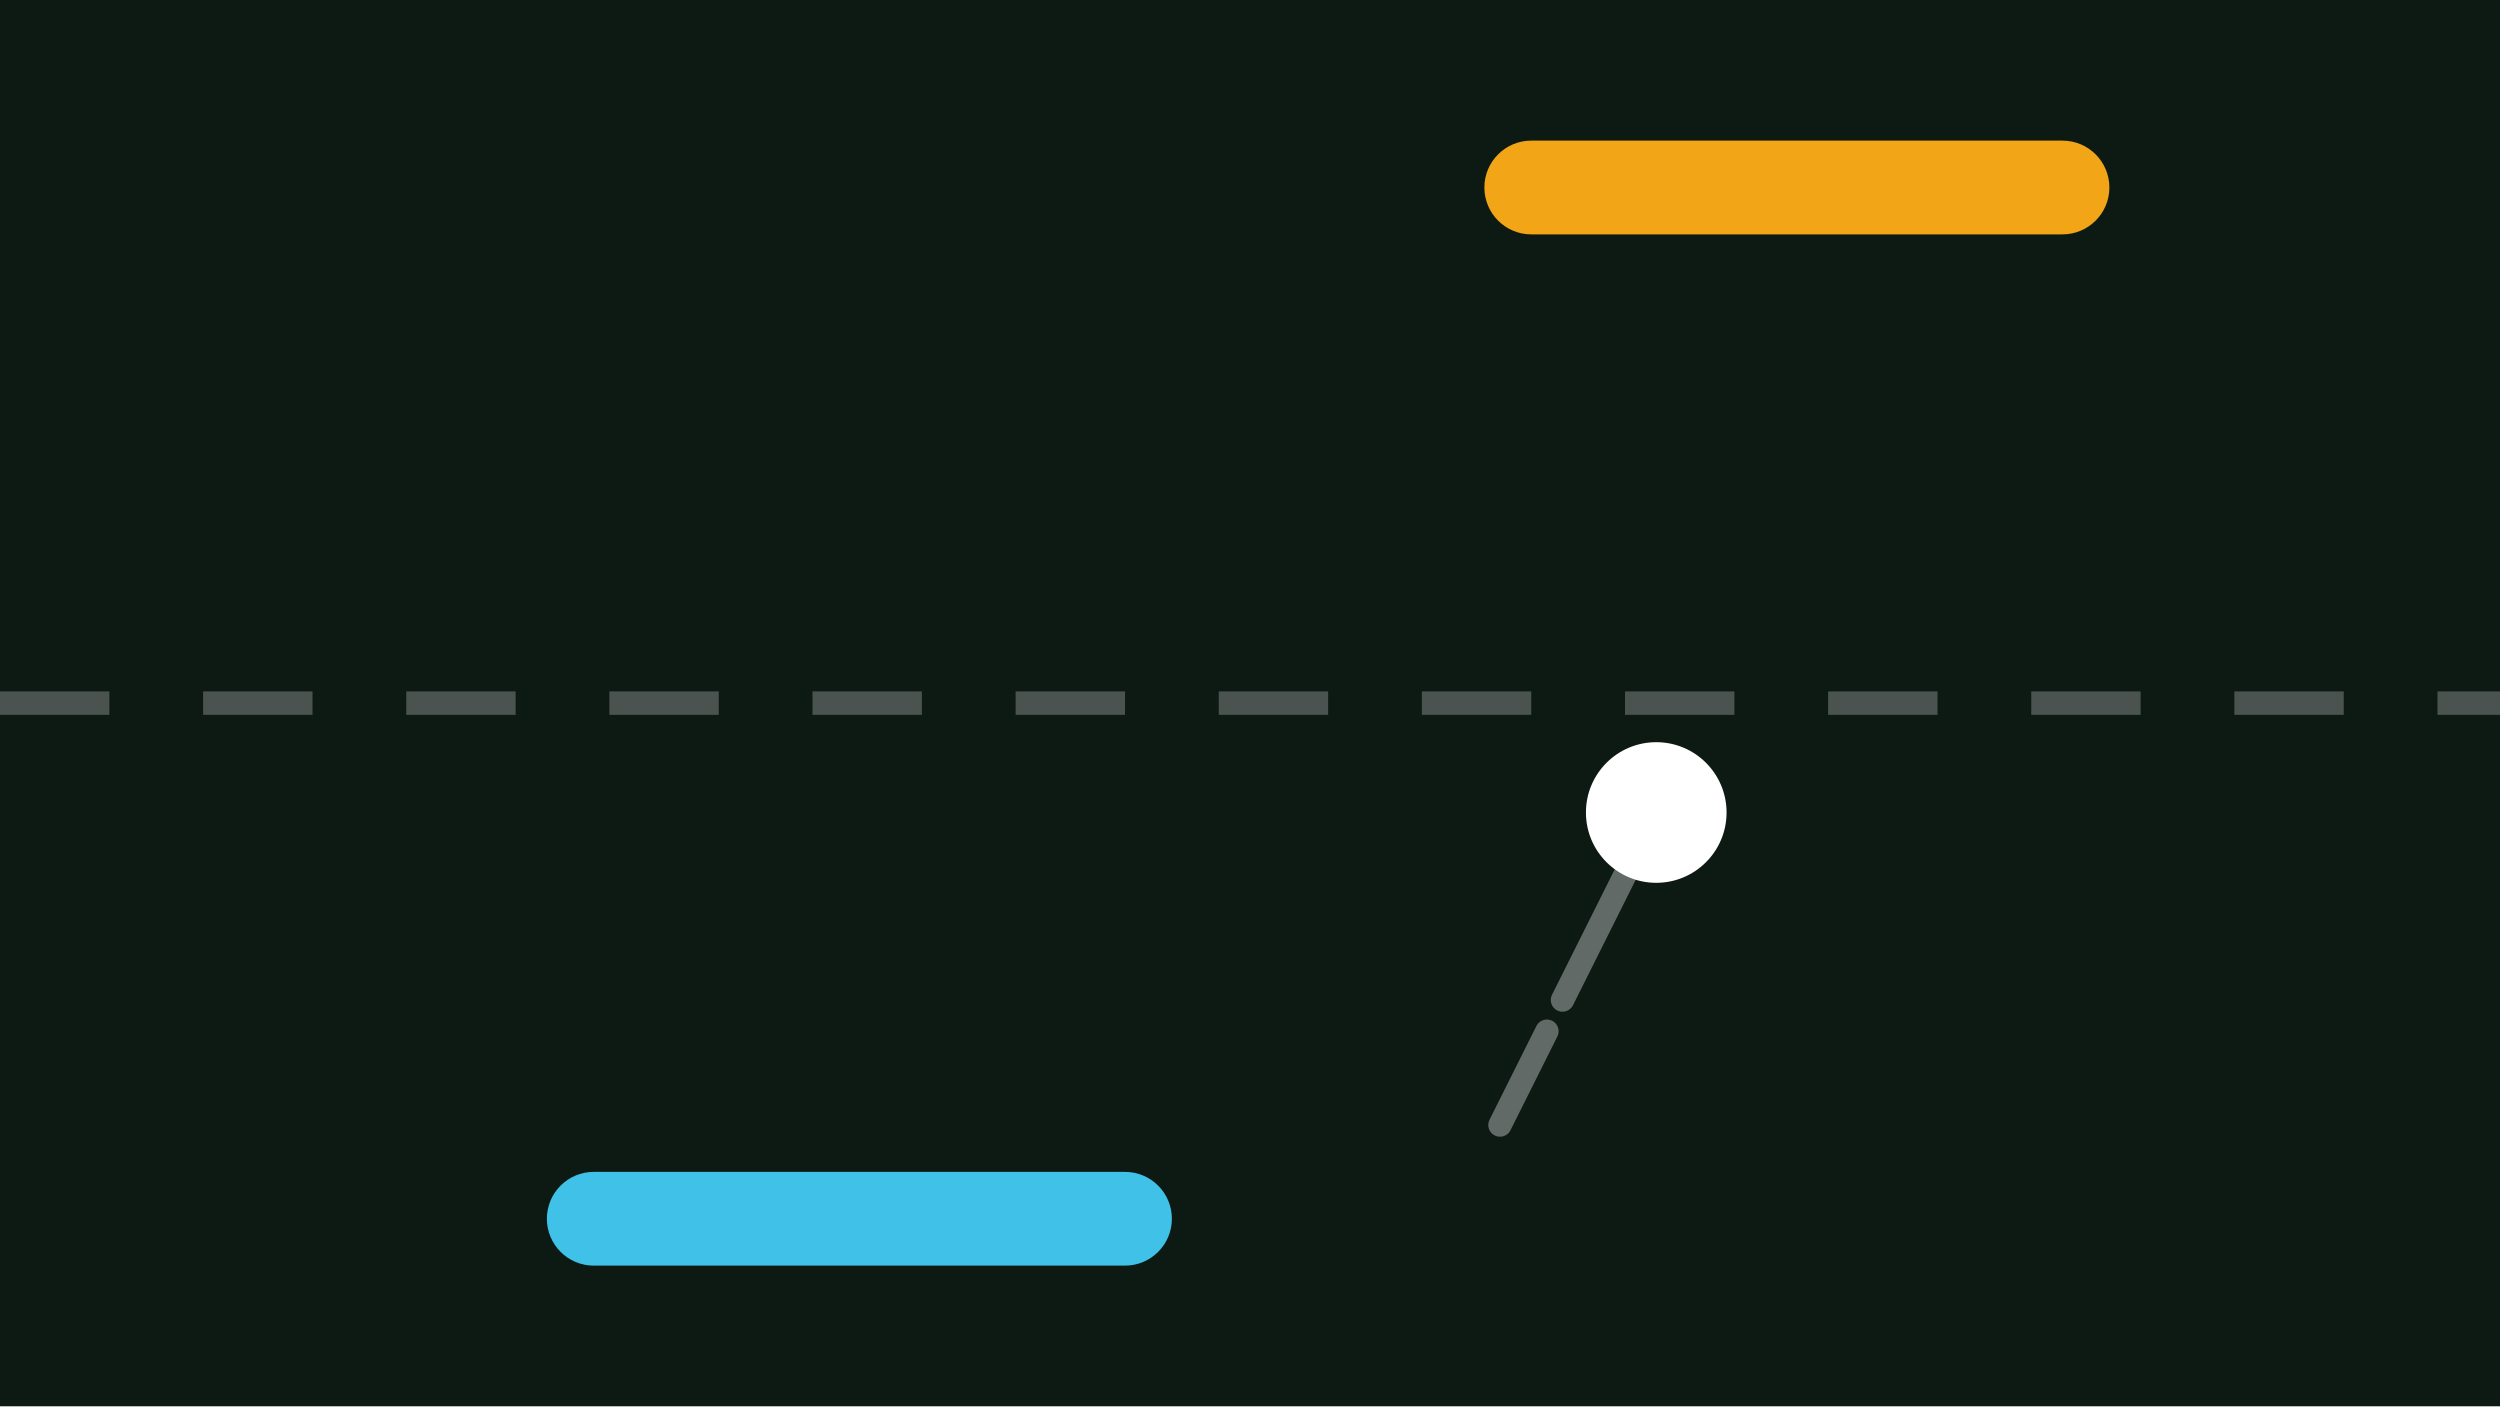
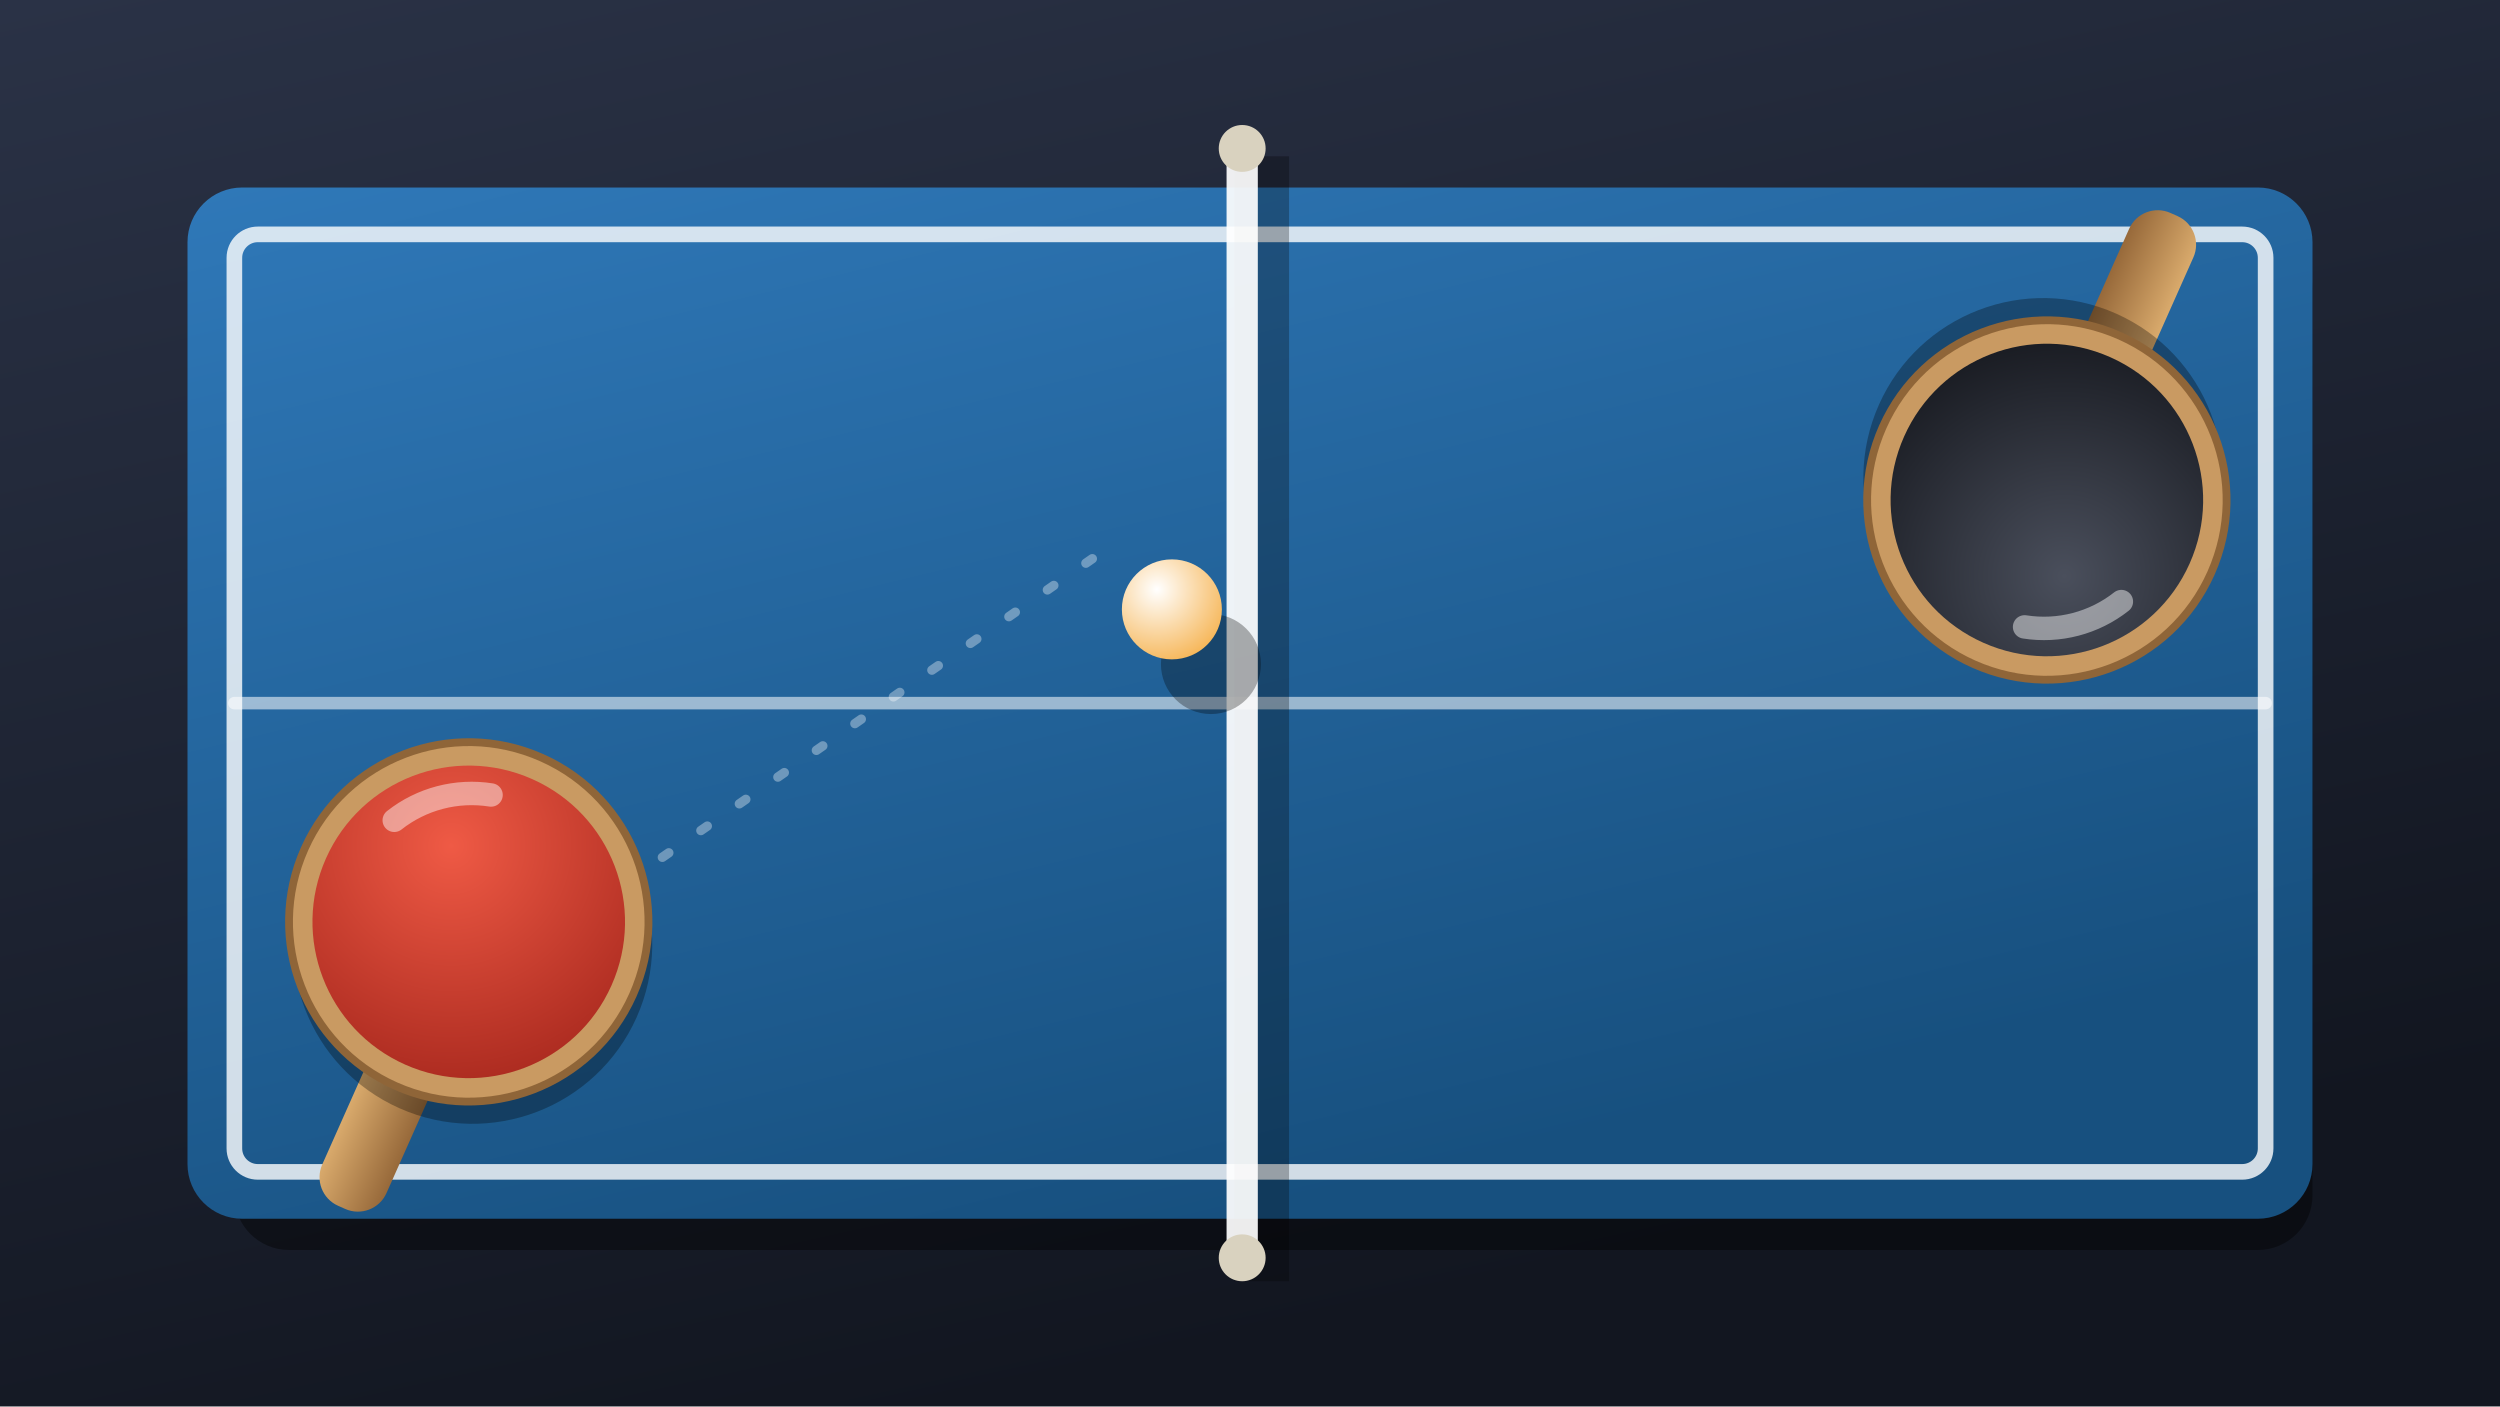
<svg xmlns="http://www.w3.org/2000/svg" width="320" height="180" viewBox="0 0 320 180">
-   <rect width="320" height="180" fill="#0d1a14" />
-   <path d="M0 90h320" stroke="rgba(255,255,255,.25)" stroke-width="3" stroke-dasharray="14 12" />
-   <rect x="190" y="18" width="80" height="12" rx="6" fill="#f2a516" />
-   <rect x="70" y="150" width="80" height="12" rx="6" fill="#3fc1e8" />
-   <circle cx="212" cy="104" r="9" fill="#fff" />
-   <path d="M200 128l8-16M192 144l6-12" stroke="rgba(255,255,255,.35)" stroke-width="3" stroke-linecap="round" />
+   <rect width="320" height="180" fill="#121620" />
+   <defs>
+     <linearGradient id="paddles-floor" x1="0" y1="0" x2="0.4" y2="1">
+       <stop offset="0" stop-color="#2a3246" />
+       <stop offset="1" stop-color="#121620" />
+     </linearGradient>
+     <linearGradient id="paddles-table" x1="0" y1="0" x2="0.5" y2="1">
+       <stop offset="0" stop-color="#2f78b8" />
+       <stop offset="1" stop-color="#17507f" />
+     </linearGradient>
+     <linearGradient id="paddles-handle" x1="0" y1="0" x2="1" y2="0">
+       <stop offset="0" stop-color="#d9aa6c" />
+       <stop offset="1" stop-color="#97693a" />
+     </linearGradient>
+     <radialGradient id="paddles-red" cx="0.35" cy="0.3" r="0.85" fx="0.35" fy="0.3">
+       <stop offset="0" stop-color="#ef5a45" />
+       <stop offset="1" stop-color="#a5261c" />
+     </radialGradient>
+     <radialGradient id="paddles-black" cx="0.35" cy="0.3" r="0.85" fx="0.35" fy="0.3">
+       <stop offset="0" stop-color="#4a4f5c" />
+       <stop offset="1" stop-color="#14161c" />
+     </radialGradient>
+     <radialGradient id="paddles-ball" cx="0.35" cy="0.3" r="0.75" fx="0.35" fy="0.3">
+       <stop offset="0" stop-color="#fff" />
+       <stop offset="1" stop-color="#f6b75a" />
+     </radialGradient>
+   </defs>
+   <rect x="0" y="0" width="320" height="180" fill="url(#paddles-floor)" />
+   <rect x="30" y="30" width="266" height="130" rx="7" fill="rgba(0,0,0,0.4)" />
+   <rect x="24" y="24" width="272" height="132" rx="7" fill="url(#paddles-table)" />
+   <rect x="30" y="30" width="260" height="120" rx="3" fill="none" stroke="#fff" stroke-opacity="0.8" stroke-width="2" />
+   <path d="M30 90L290 90" stroke="#fff" stroke-width="1.6" stroke-linecap="round" fill="none" stroke-opacity="0.55" />
+   <rect x="158" y="20" width="7" height="144" fill="rgba(0,0,0,0.28)" />
+   <rect x="157" y="19" width="4" height="142" fill="#fff" fill-opacity="0.92" />
+   <circle cx="159" cy="19" r="3" fill="#d9d2bf" />
+   <circle cx="159" cy="161" r="3" fill="#d9d2bf" />
+   <g stroke="#fff" stroke-opacity="0.35" stroke-width="1.2" stroke-dasharray="1 5" stroke-linecap="round">
+     <path d="M70 120L142 70" />
+   </g>
+   <circle cx="150" cy="78" r="6.4" fill="rgba(0,0,0,0.3)" transform="translate(5 7)" />
+   <circle cx="150" cy="78" r="6.4" fill="url(#paddles-ball)" />
+   <g transform="translate(60 118) rotate(24)">
+     <rect x="-4.5" y="14" width="9" height="26" rx="4" fill="url(#paddles-handle)" />
+     <rect x="-4.5" y="14" width="9" height="5" rx="2" fill="rgba(0,0,0,0.25)" />
+     <circle cx="1.6" cy="2.4" r="23" fill="rgba(0,0,0,0.3)" />
+     <circle cx="0" cy="0" r="23" fill="#c99a62" stroke="#8f6538" stroke-width="1" />
+     <circle cx="0" cy="0" r="20" fill="url(#paddles-red)" />
+     <path d="M-14 -8A16 16 0 0 1 -4 -16" fill="none" stroke="#fff" stroke-opacity="0.45" stroke-width="3" stroke-linecap="round" />
+   </g>
+   <g transform="translate(262 64) rotate(204)">
+     <rect x="-4.5" y="14" width="9" height="26" rx="4" fill="url(#paddles-handle)" />
+     <rect x="-4.5" y="14" width="9" height="5" rx="2" fill="rgba(0,0,0,0.25)" />
+     <circle cx="1.6" cy="2.4" r="23" fill="rgba(0,0,0,0.3)" />
+     <circle cx="0" cy="0" r="23" fill="#c99a62" stroke="#8f6538" stroke-width="1" />
+     <circle cx="0" cy="0" r="20" fill="url(#paddles-black)" />
+     <path d="M-14 -8A16 16 0 0 1 -4 -16" fill="none" stroke="#fff" stroke-opacity="0.45" stroke-width="3" stroke-linecap="round" />
+   </g>
</svg>
